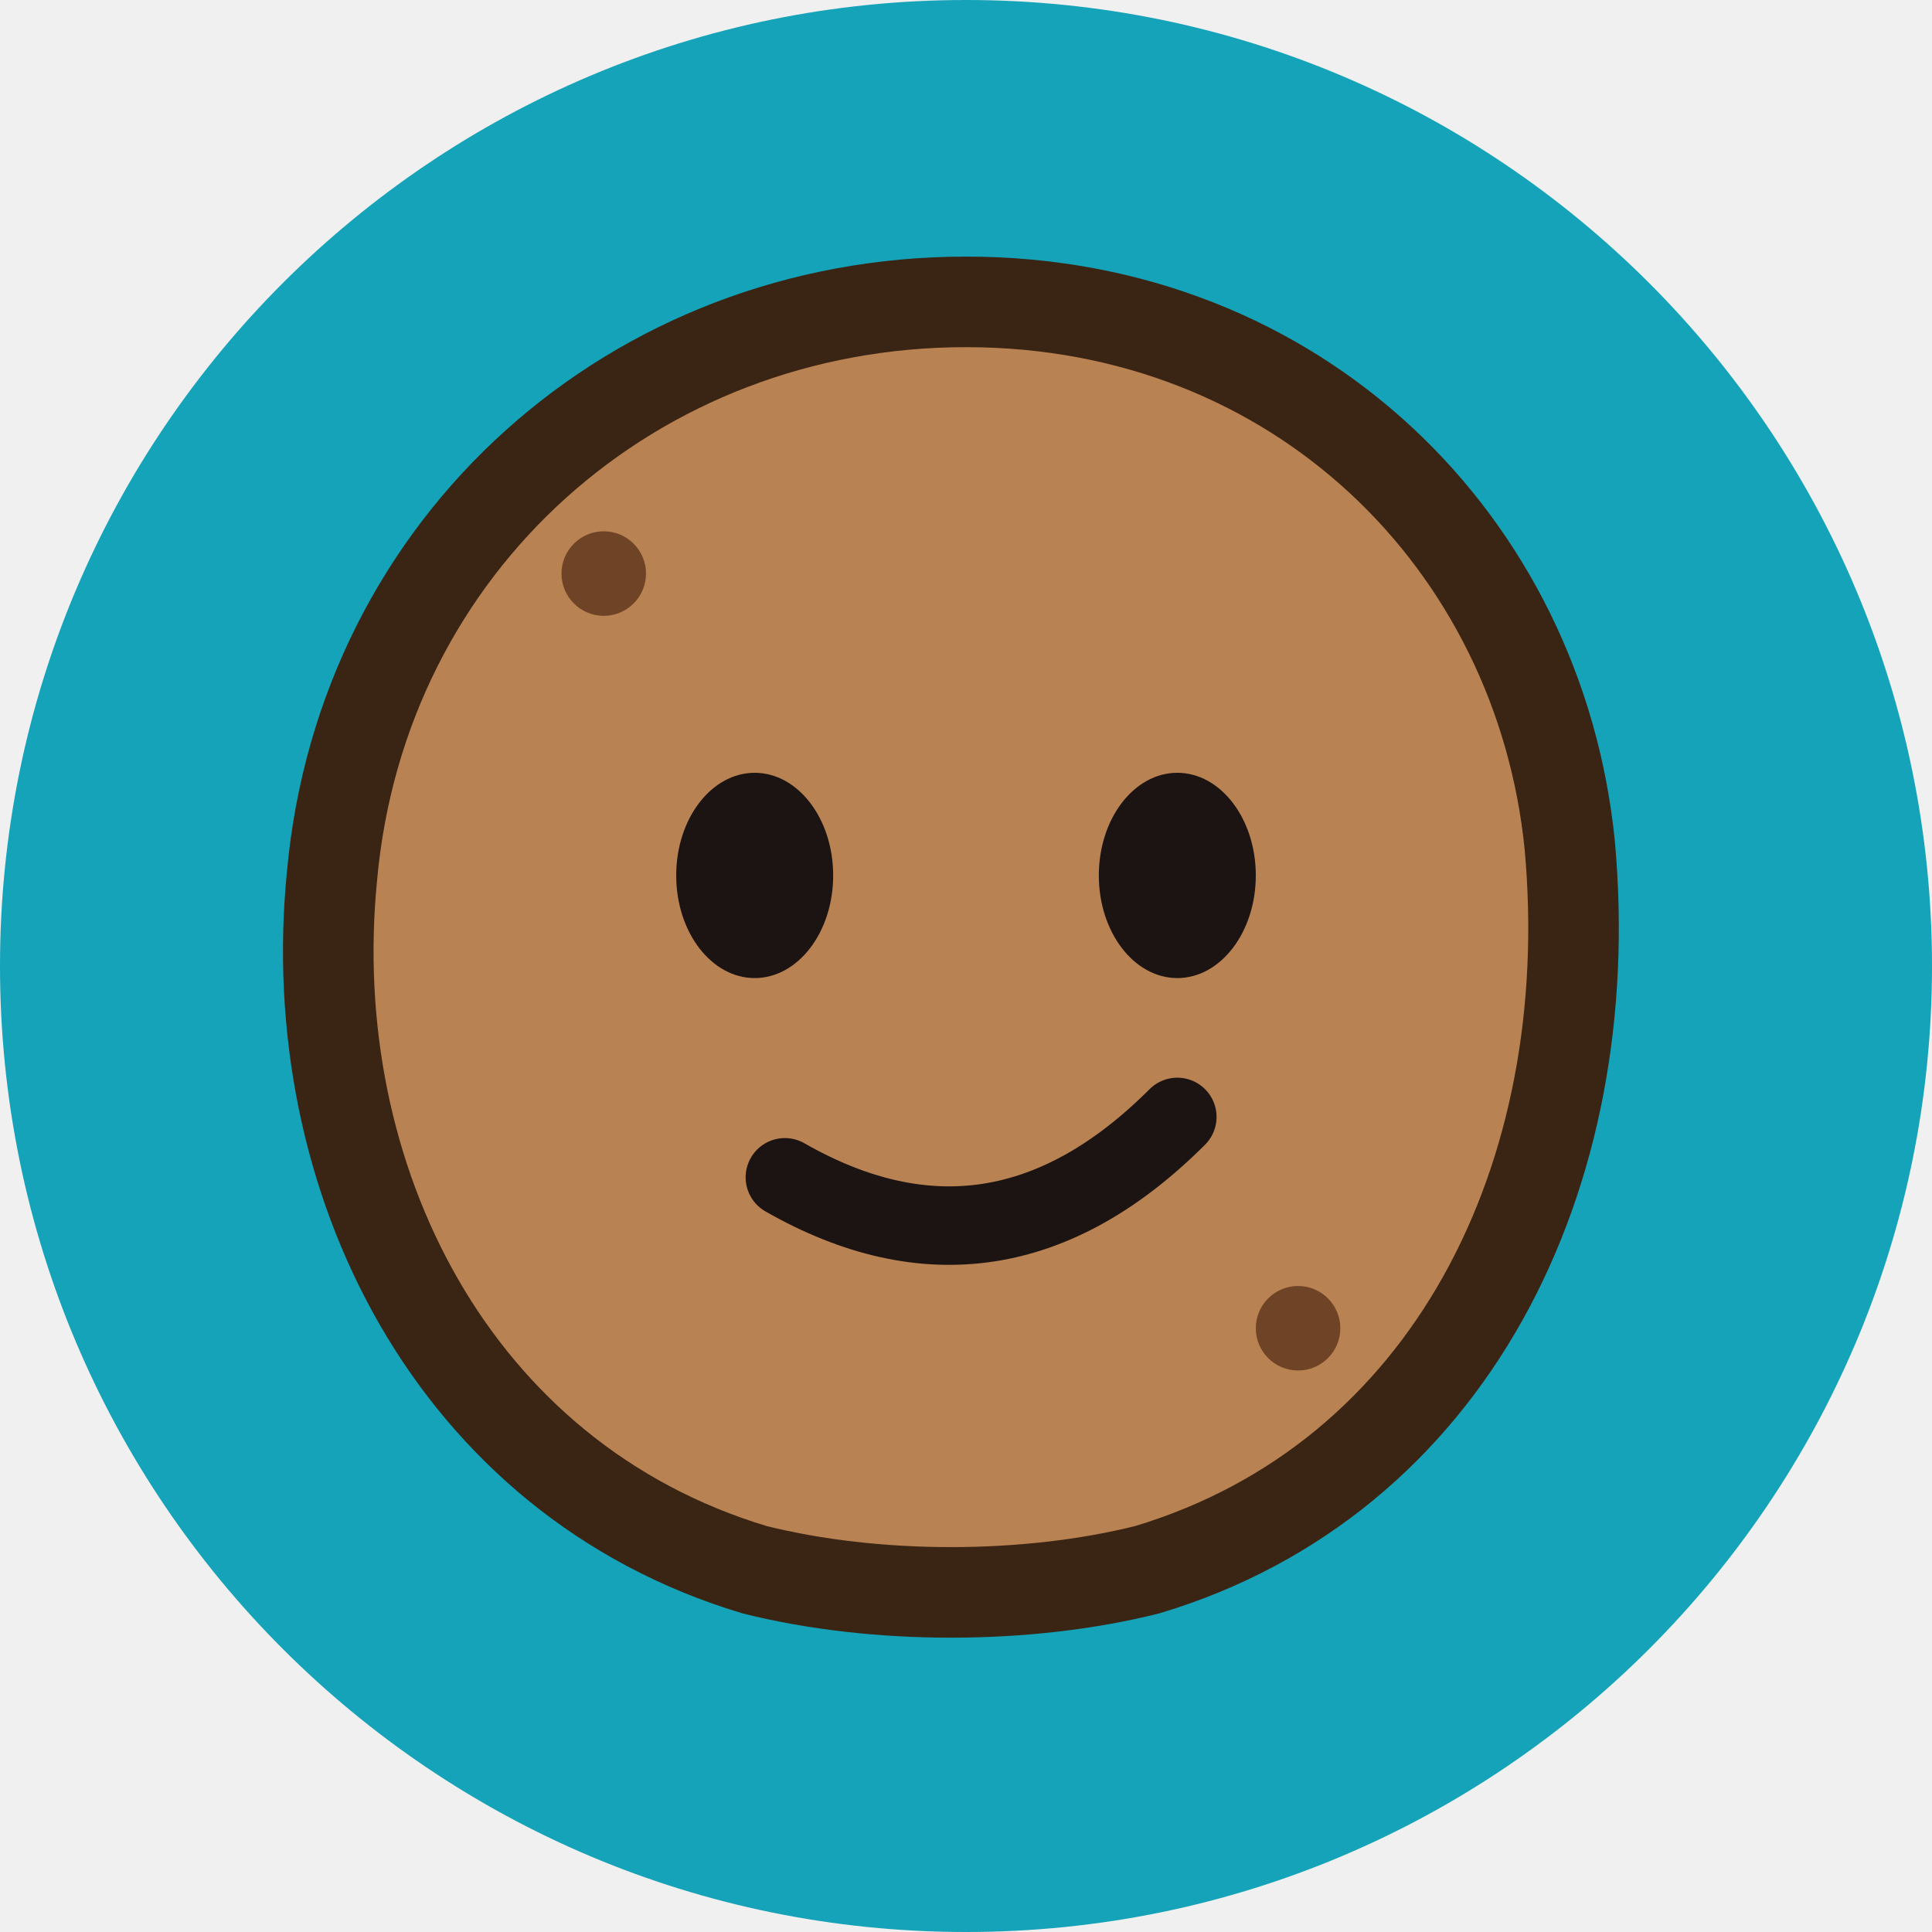
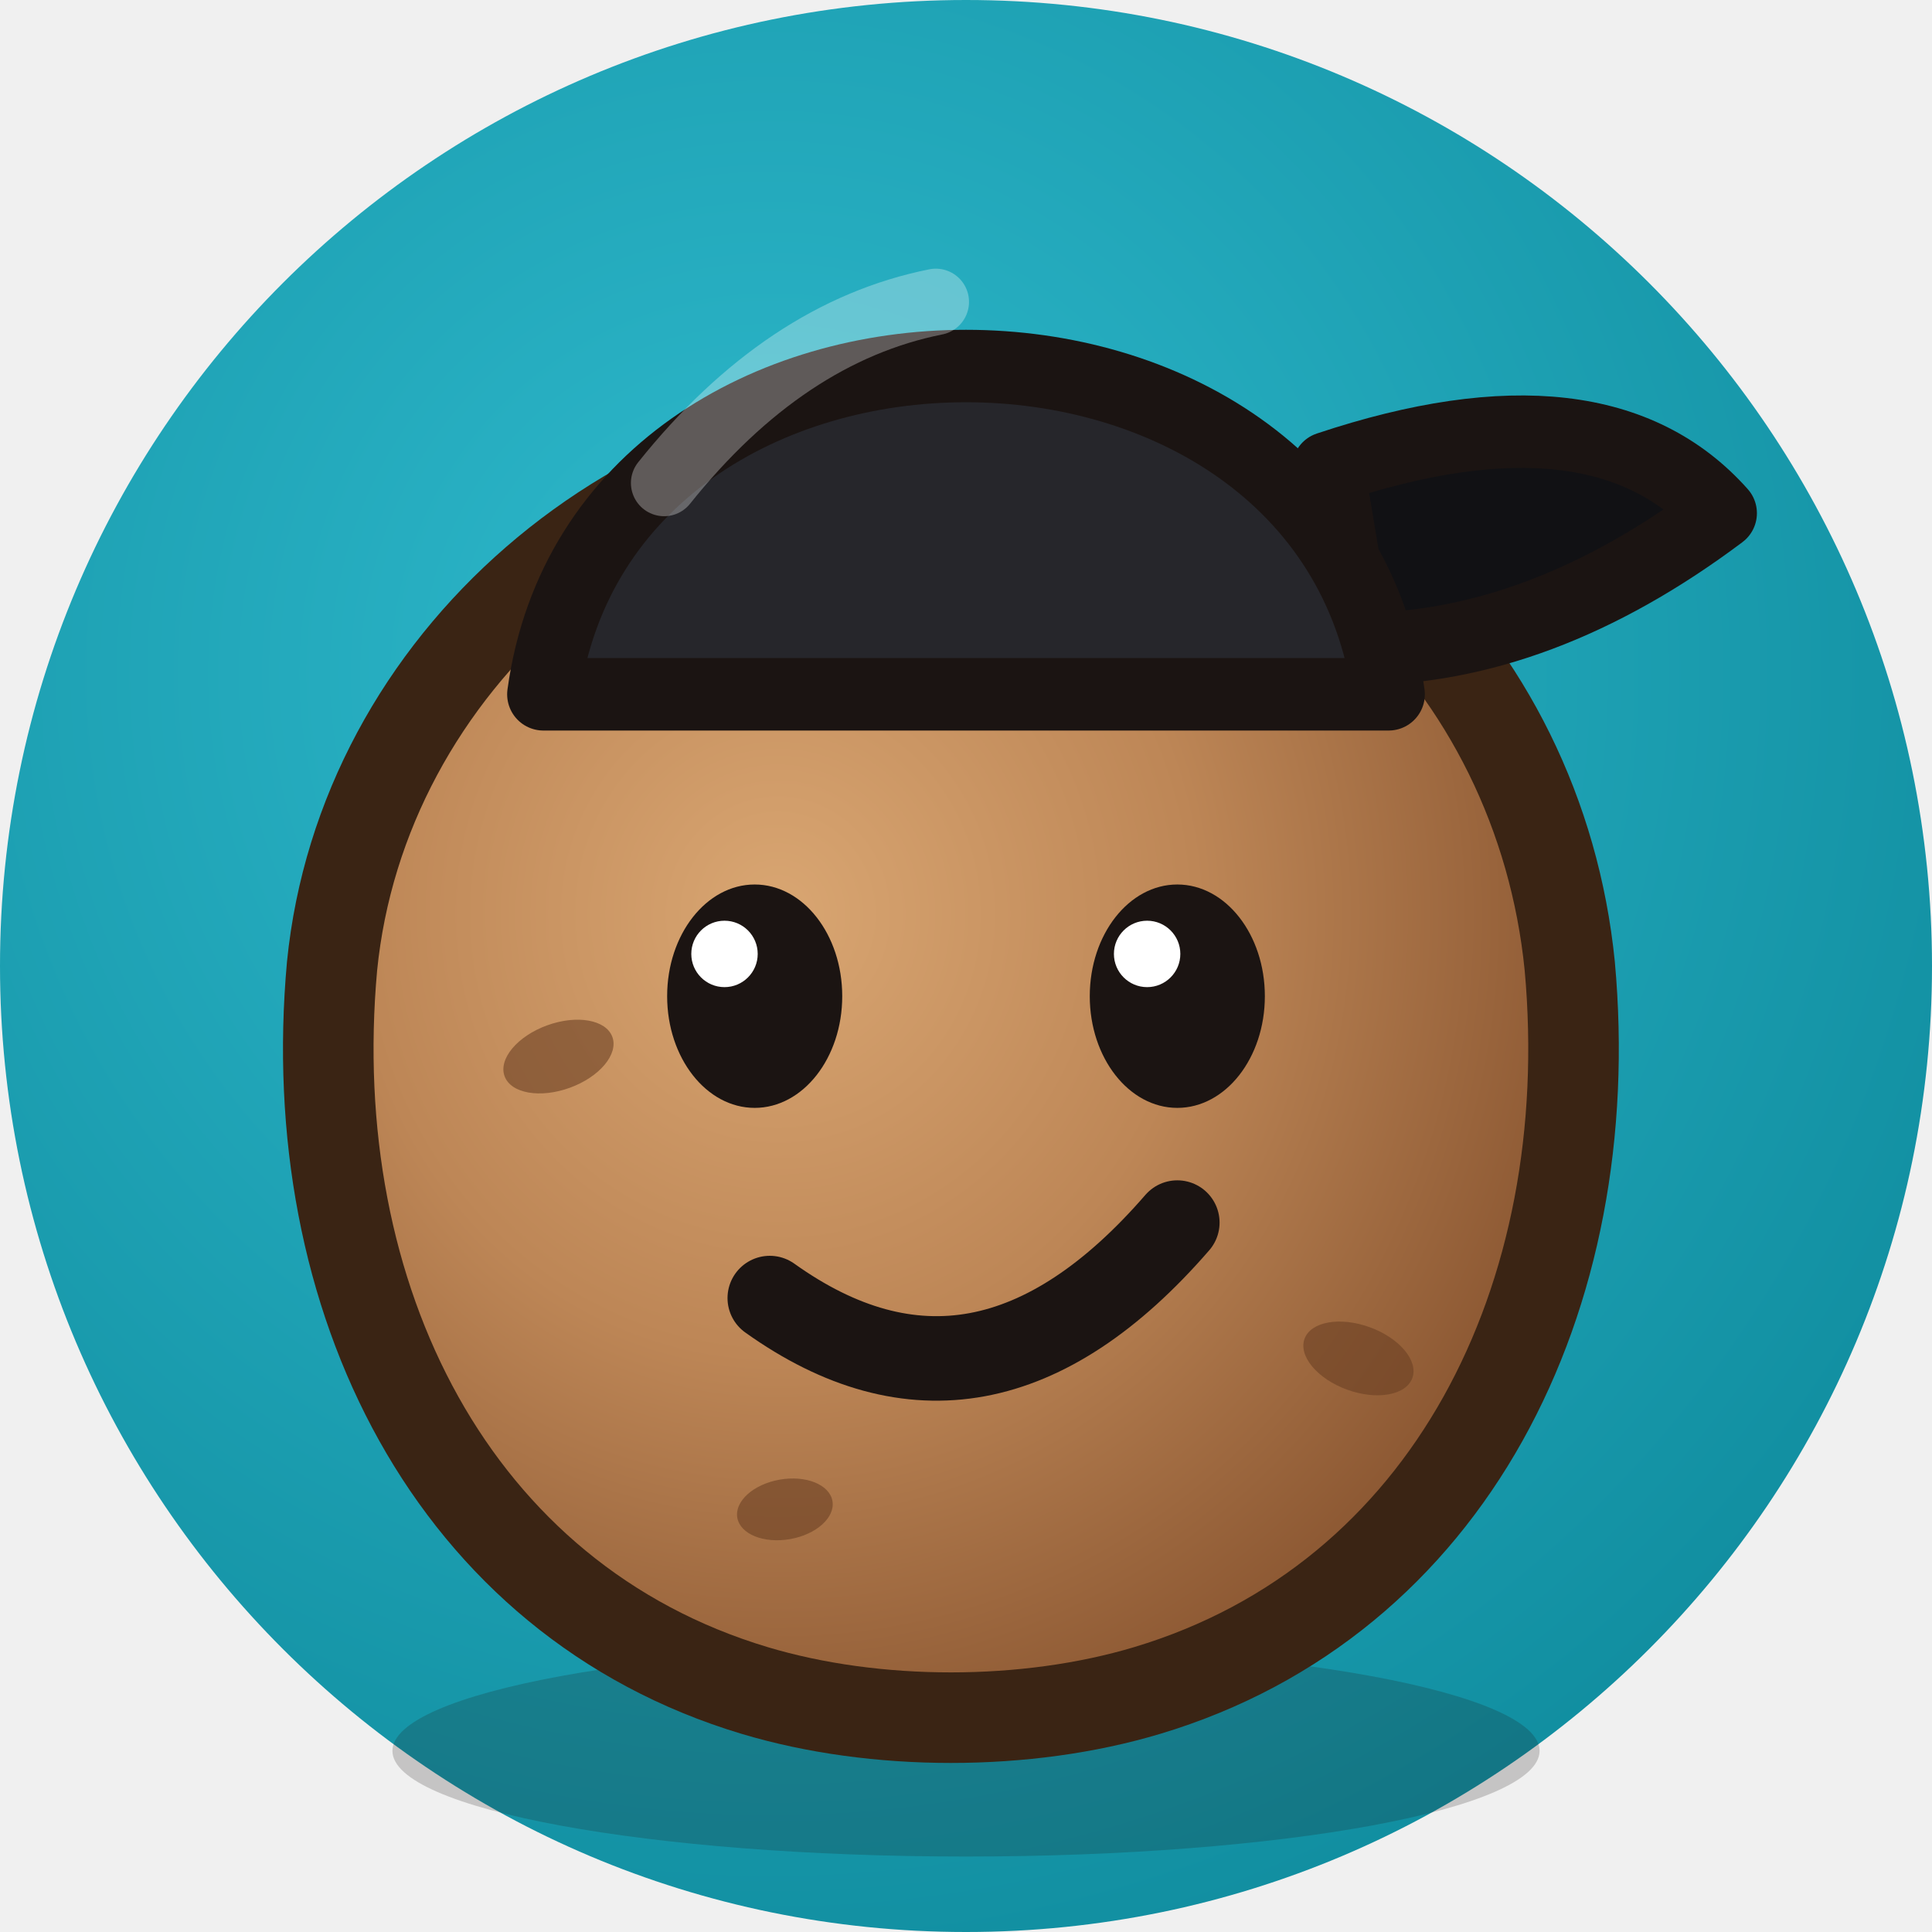
<svg xmlns="http://www.w3.org/2000/svg" viewBox="0 0 64 64">
-   <circle cx="32" cy="32" r="32" fill="#14A3B8" />
-   <path d="M32 10c11 0 19 8 20 18 1 11-4 21-14 24-4 1-9 1-13 0C15 49 10 39 11 29c1-11 10-19 21-19z" fill="#B98252" stroke="#3A2414" stroke-width="3" />
-   <ellipse cx="25" cy="29" rx="2.6" ry="3.4" fill="#1B1412" />
-   <ellipse cx="39" cy="29" rx="2.6" ry="3.4" fill="#1B1412" />
-   <path d="M26 39q7 4 13-2" fill="none" stroke="#1B1412" stroke-width="2.6" stroke-linecap="round" />
-   <circle cx="20" cy="19" r="1.4" fill="#6F4426" />
-   <circle cx="43" cy="44" r="1.4" fill="#6F4426" />
+   <defs>
+     <radialGradient id="bg" cx="40%" cy="35%" r="75%">
+       <stop offset="0" stop-color="#2FBACD" />
+       <stop offset="1" stop-color="#0E8A9C" />
+     </radialGradient>
+     <radialGradient id="sk" cx="36%" cy="38%" r="68%">
+       <stop offset="0" stop-color="#D9A672" />
+       <stop offset="0.5" stop-color="#BD8656" />
+       <stop offset="1" stop-color="#8A5631" />
+     </radialGradient>
+   </defs>
+   <circle cx="32" cy="32" r="32" fill="url(#bg)" />
+   <ellipse cx="32" cy="58" rx="19" ry="3.5" fill="#1B1412" opacity="0.2" />
+   <path d="M32 14c11 0 19 8 20 18 1 11-4 21-14 24-4 1.2-9 1.2-13 0C15 53 10 43 11 32c1-10 10-18 21-18z" fill="url(#sk)" stroke="#3A2414" stroke-width="3" stroke-linejoin="round" />
+   <g fill="#6A4023" opacity="0.6">
+     <ellipse cx="18.5" cy="35" rx="1.9" ry="1.1" transform="rotate(-20 18.5 35)" />
+     <ellipse cx="45" cy="45" rx="1.9" ry="1.1" transform="rotate(20 45 45)" />
+     <ellipse cx="26" cy="50" rx="1.6" ry="1" transform="rotate(-10 26 50)" />
+   </g>
+   <path d="M44 15.5q9 -3 13 1.5q-6 4.5 -12 4.5z" fill="#111114" stroke="#1B1412" stroke-width="2.4" stroke-linejoin="round" />
+   <path d="M18 23C20 8.5 44 8.5 46 23Z" fill="#26262B" stroke="#1B1412" stroke-width="2.4" stroke-linejoin="round" />
+   <path d="M22 16q4 -5 9 -6" fill="none" stroke="#fff" stroke-opacity="0.3" stroke-width="2.2" stroke-linecap="round" />
+   <ellipse cx="25" cy="33" rx="2.9" ry="3.7" fill="#1B1412" />
+   <ellipse cx="39" cy="33" rx="2.9" ry="3.7" fill="#1B1412" />
+   <circle cx="24" cy="31.6" r="1.1" fill="#fff" />
+   <circle cx="38" cy="31.6" r="1.1" fill="#fff" />
+   <path d="M25.5 43q7 5 13.5 -2.5" fill="none" stroke="#1B1412" stroke-width="2.8" stroke-linecap="round" />
</svg>
